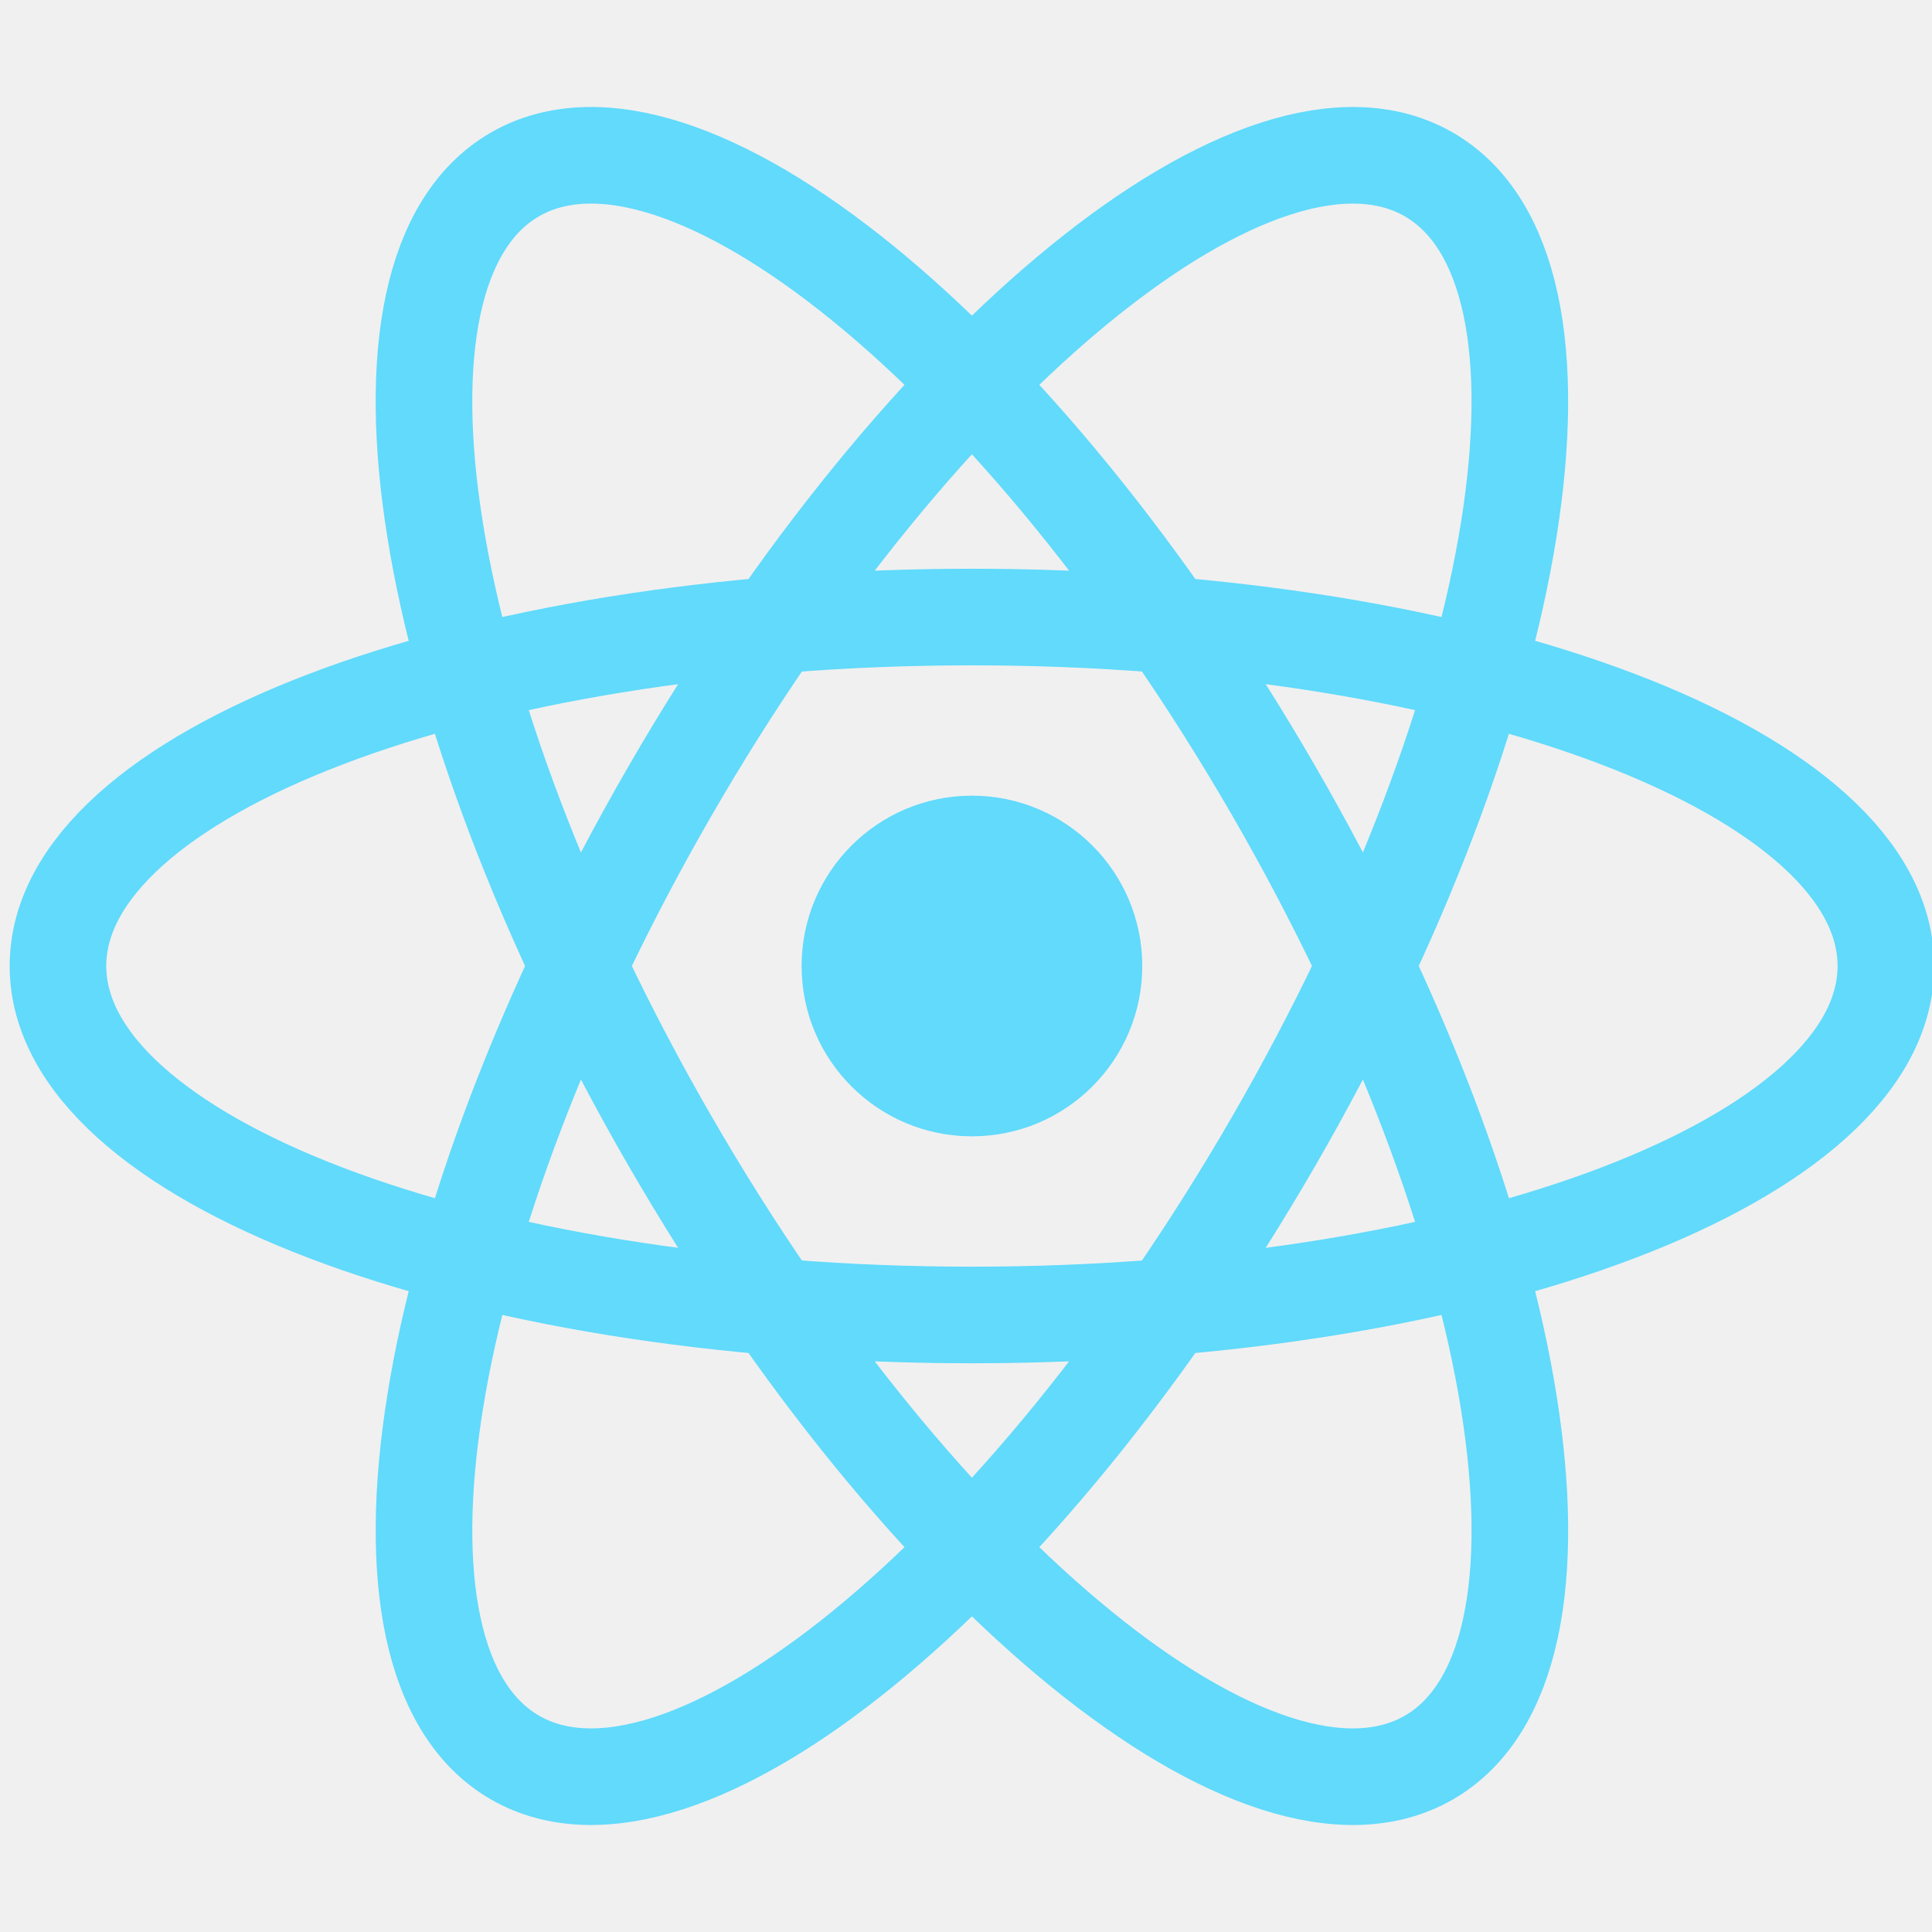
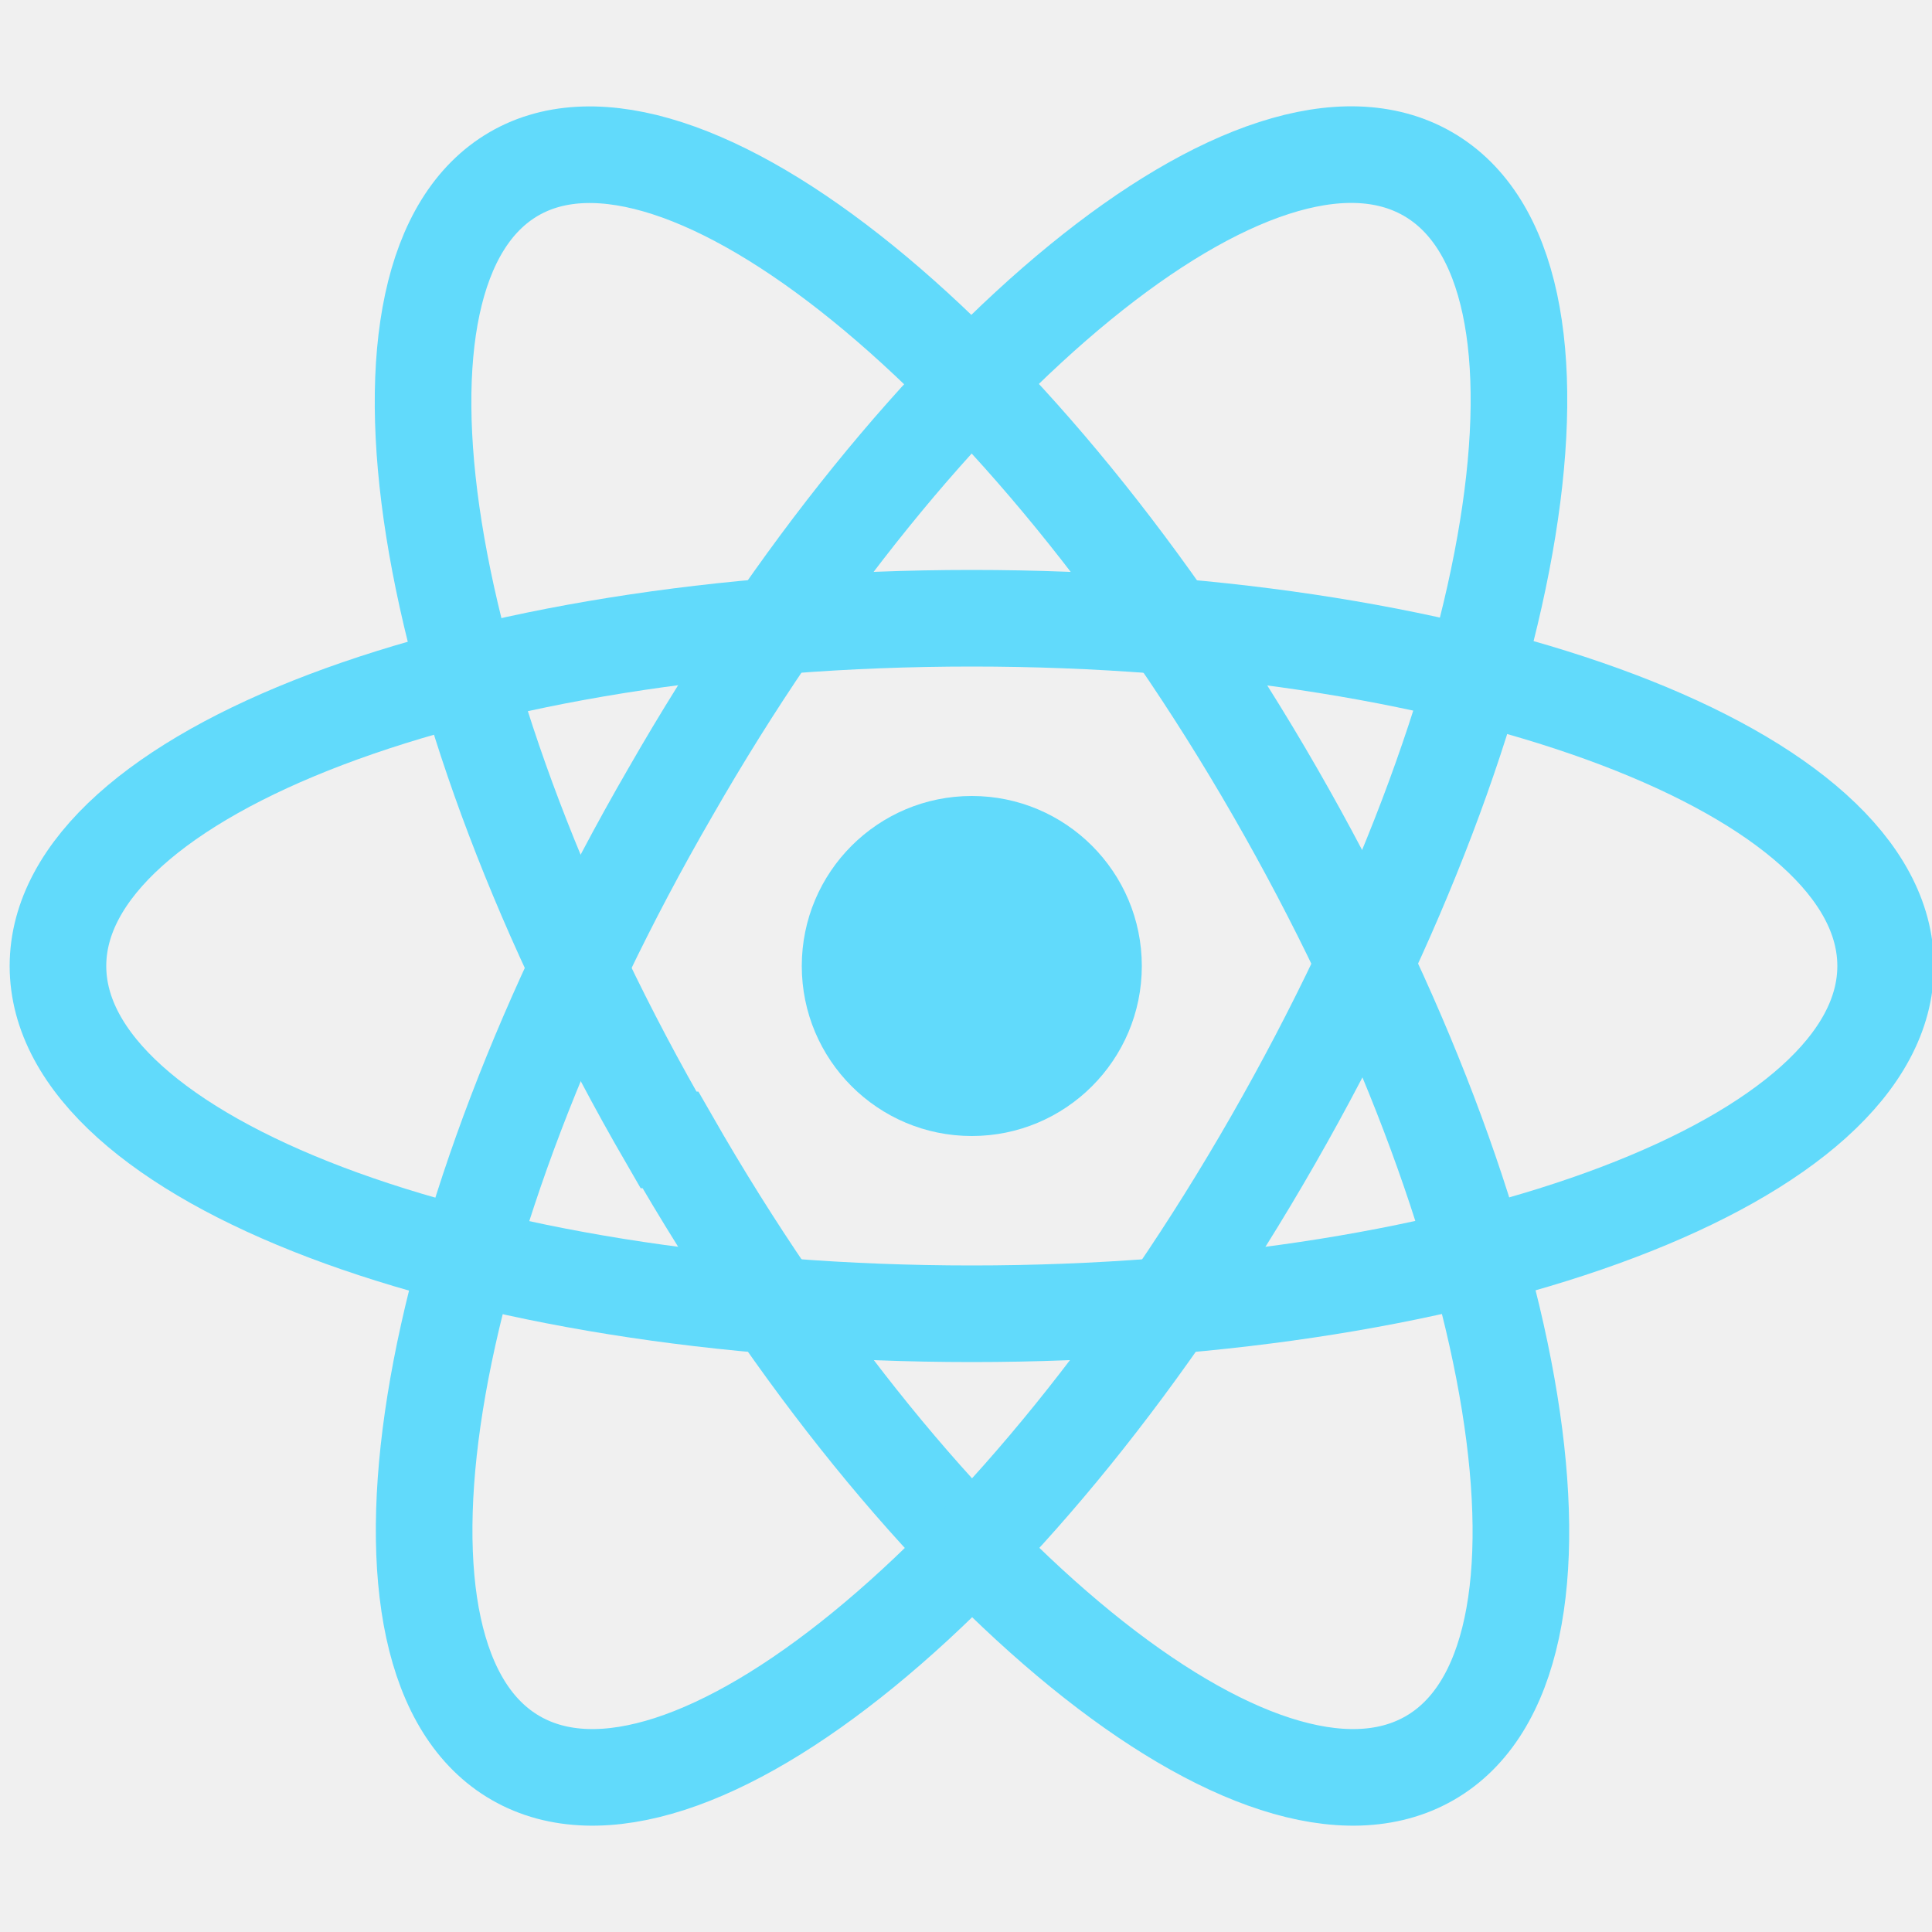
<svg xmlns="http://www.w3.org/2000/svg" fill="none" viewBox="0 0 100 100">
  <g clip-path="url(#a)">
-     <path fill="#61dafb" d="M50.307 58.816a8.816 8.816 0 1 0 0-17.632 8.816 8.816 0 0 0 0 17.632" />
-     <path stroke="#61dafb" stroke-width="5" d="M50.307 68.063c26.126 0 47.306-8.087 47.306-18.063s-21.18-18.062-47.306-18.062C24.18 31.938 3 40.024 3 50s21.18 18.063 47.307 18.063Z" />
-     <path stroke="#61dafb" stroke-width="5" d="M34.664 59.031C47.727 81.658 65.321 95.957 73.96 90.97c8.64-4.988 5.053-27.374-8.01-50C52.885 18.342 35.291 4.043 26.652 9.03s-5.052 27.374 8.011 50Z" />
-     <path stroke="#61dafb" stroke-width="5" d="M34.664 40.969c-13.063 22.626-16.65 45.012-8.01 50 8.638 4.988 26.232-9.311 39.295-31.938s16.65-45.012 8.01-50c-8.638-4.988-26.232 9.311-39.295 31.938Z" />
+     <path fill="#61dafb" d="M50.3 58.8a8.8 8.8 0 1 0 0-17.6 8.8 8.8 0 0 0 0 17.6" />
+     <path stroke="#61dafb" stroke-width="5" d="M50.3 68c26.1 0 47.3-8 47.3-18S76.4 32 50.3 32 3 40 3 50s21.2 18 47.3 18Z" />
+     <path stroke="#61dafb" stroke-width="5" d="M34.7 59c13 22.7 30.6 37 39.3 32s5-27.4-8-50S35.2 4 26.6 9s-5.1 27.4 8 50Z" />
+     <path stroke="#61dafb" stroke-width="5" d="M34.7 41c-13.1 22.6-16.7 45-8 50s26.2-9.3 39.2-32 16.7-45 8-50-26.2 9.3-39.2 32Z" />
  </g>
  <defs>
    <clipPath id="a">
      <path fill="#fff" d="M0 0h100v100H0z" />
    </clipPath>
  </defs>
</svg>
